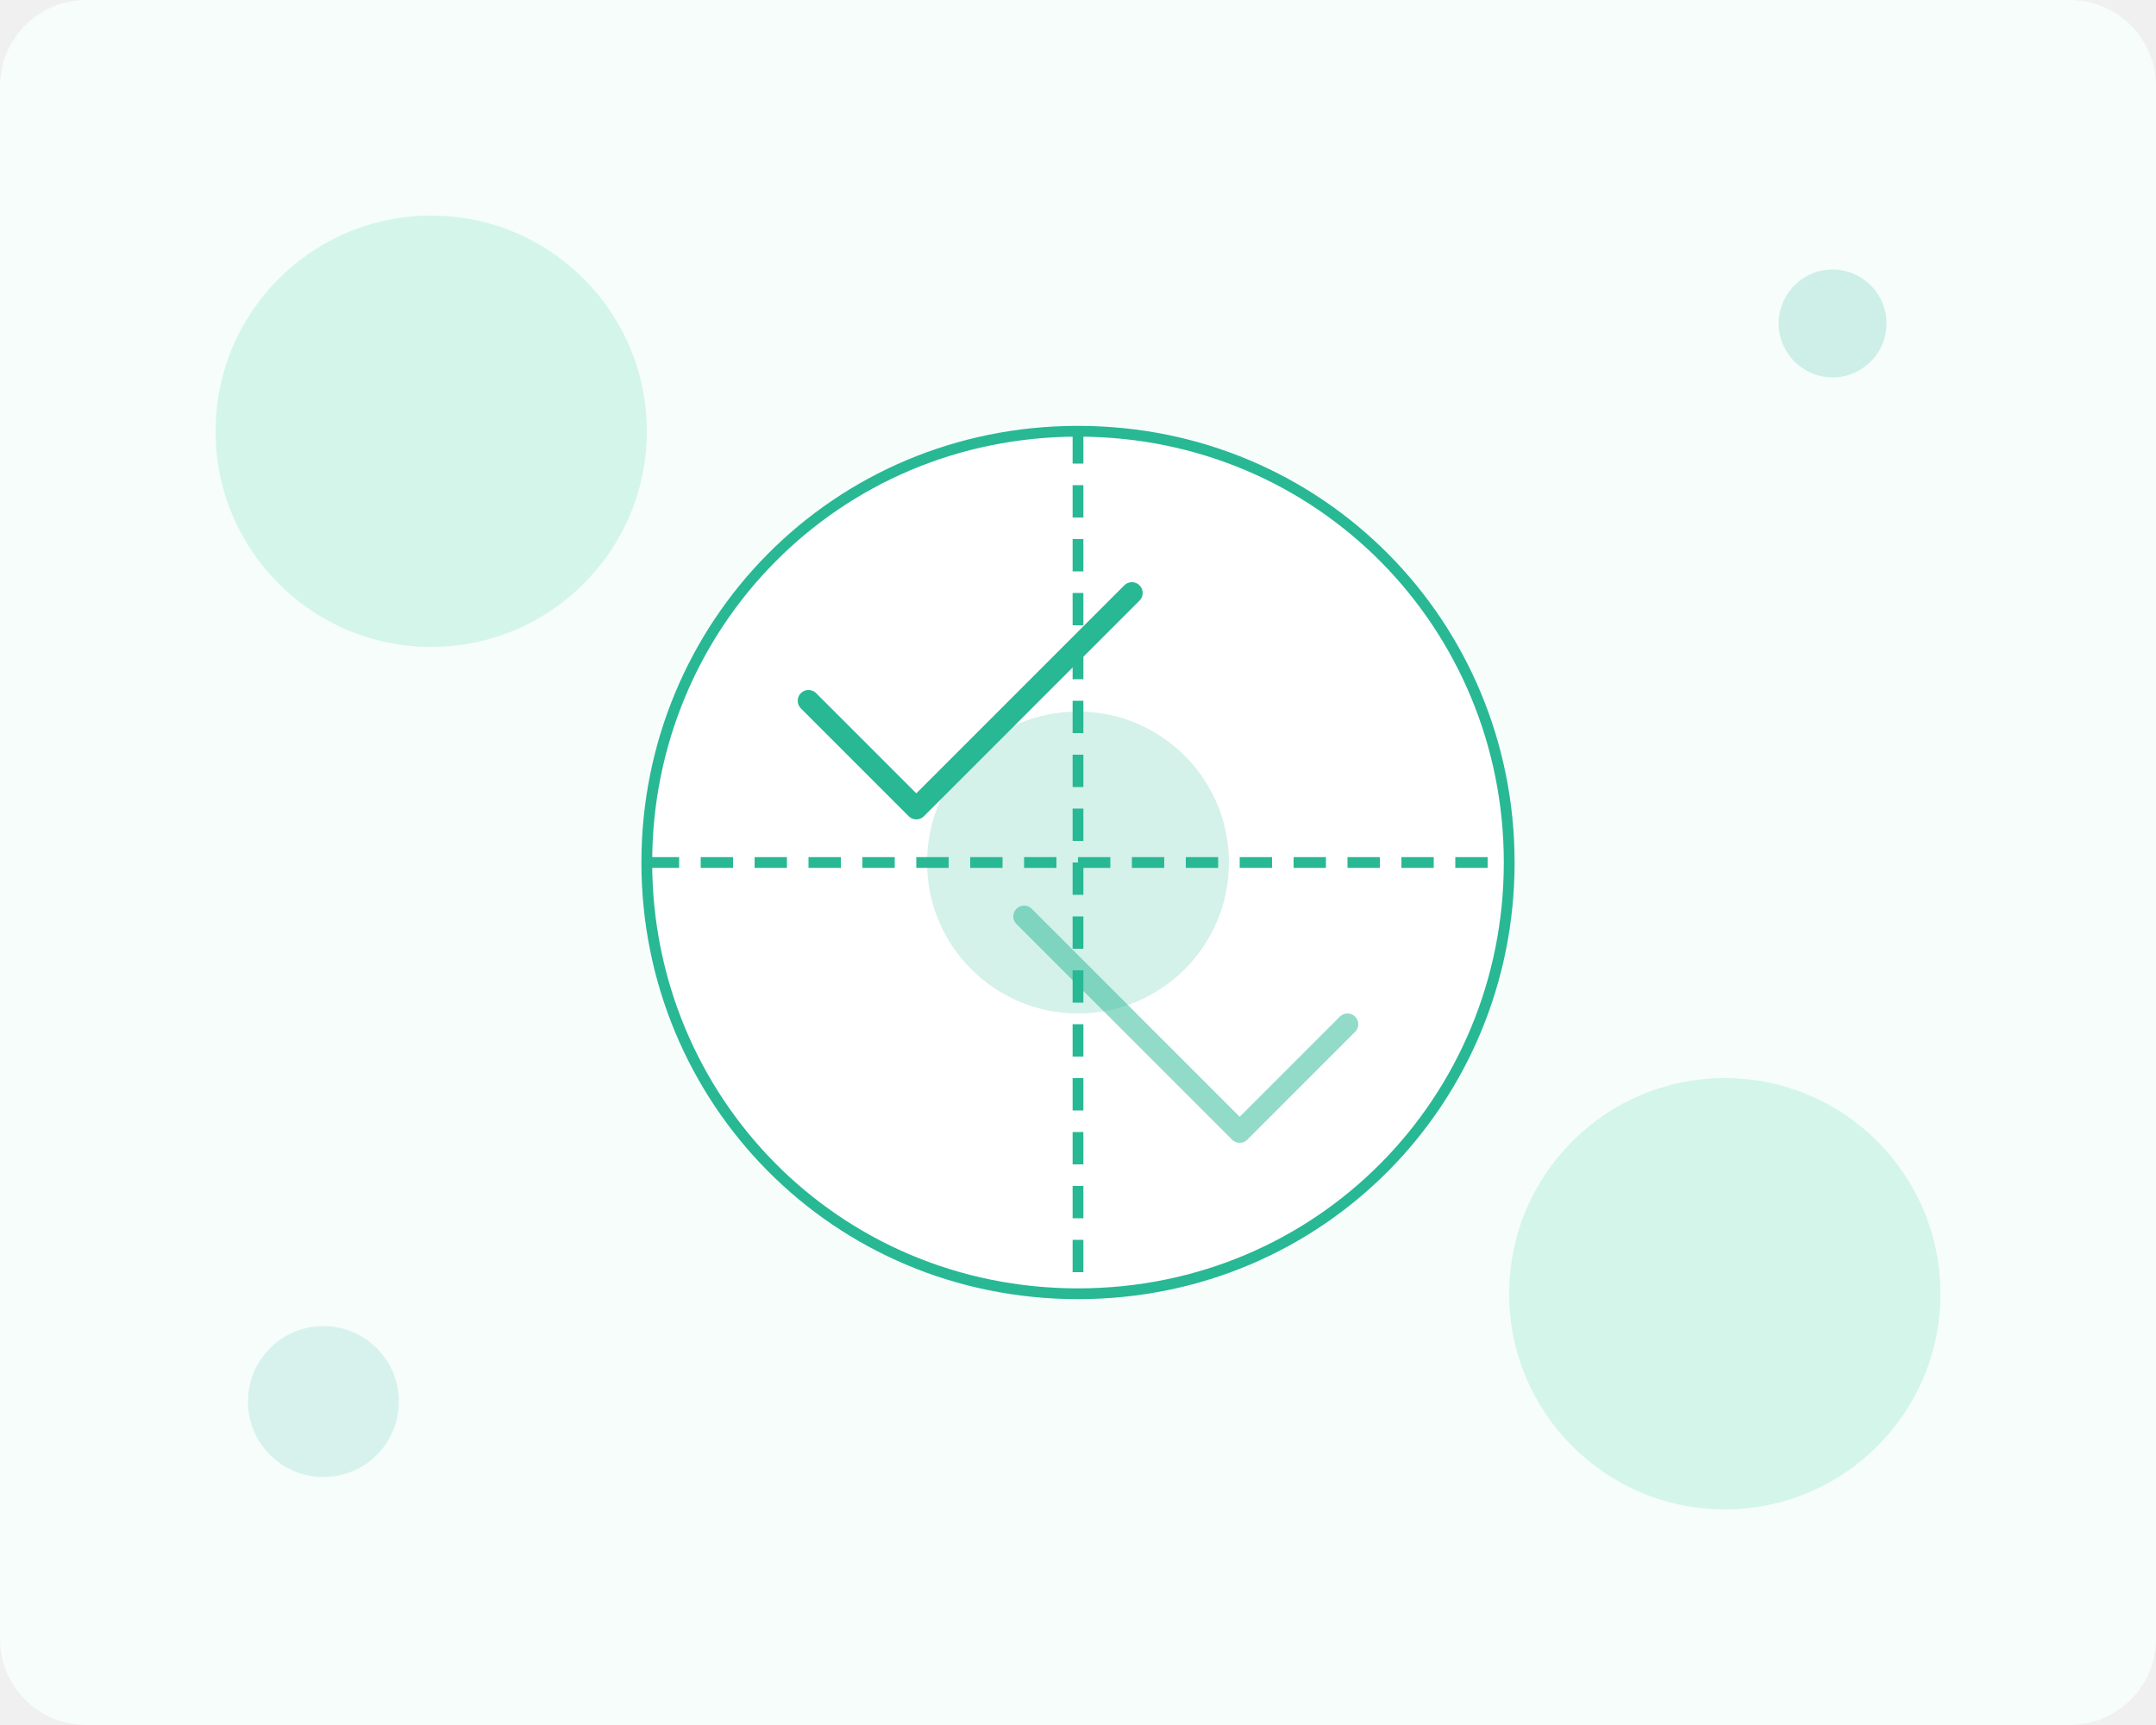
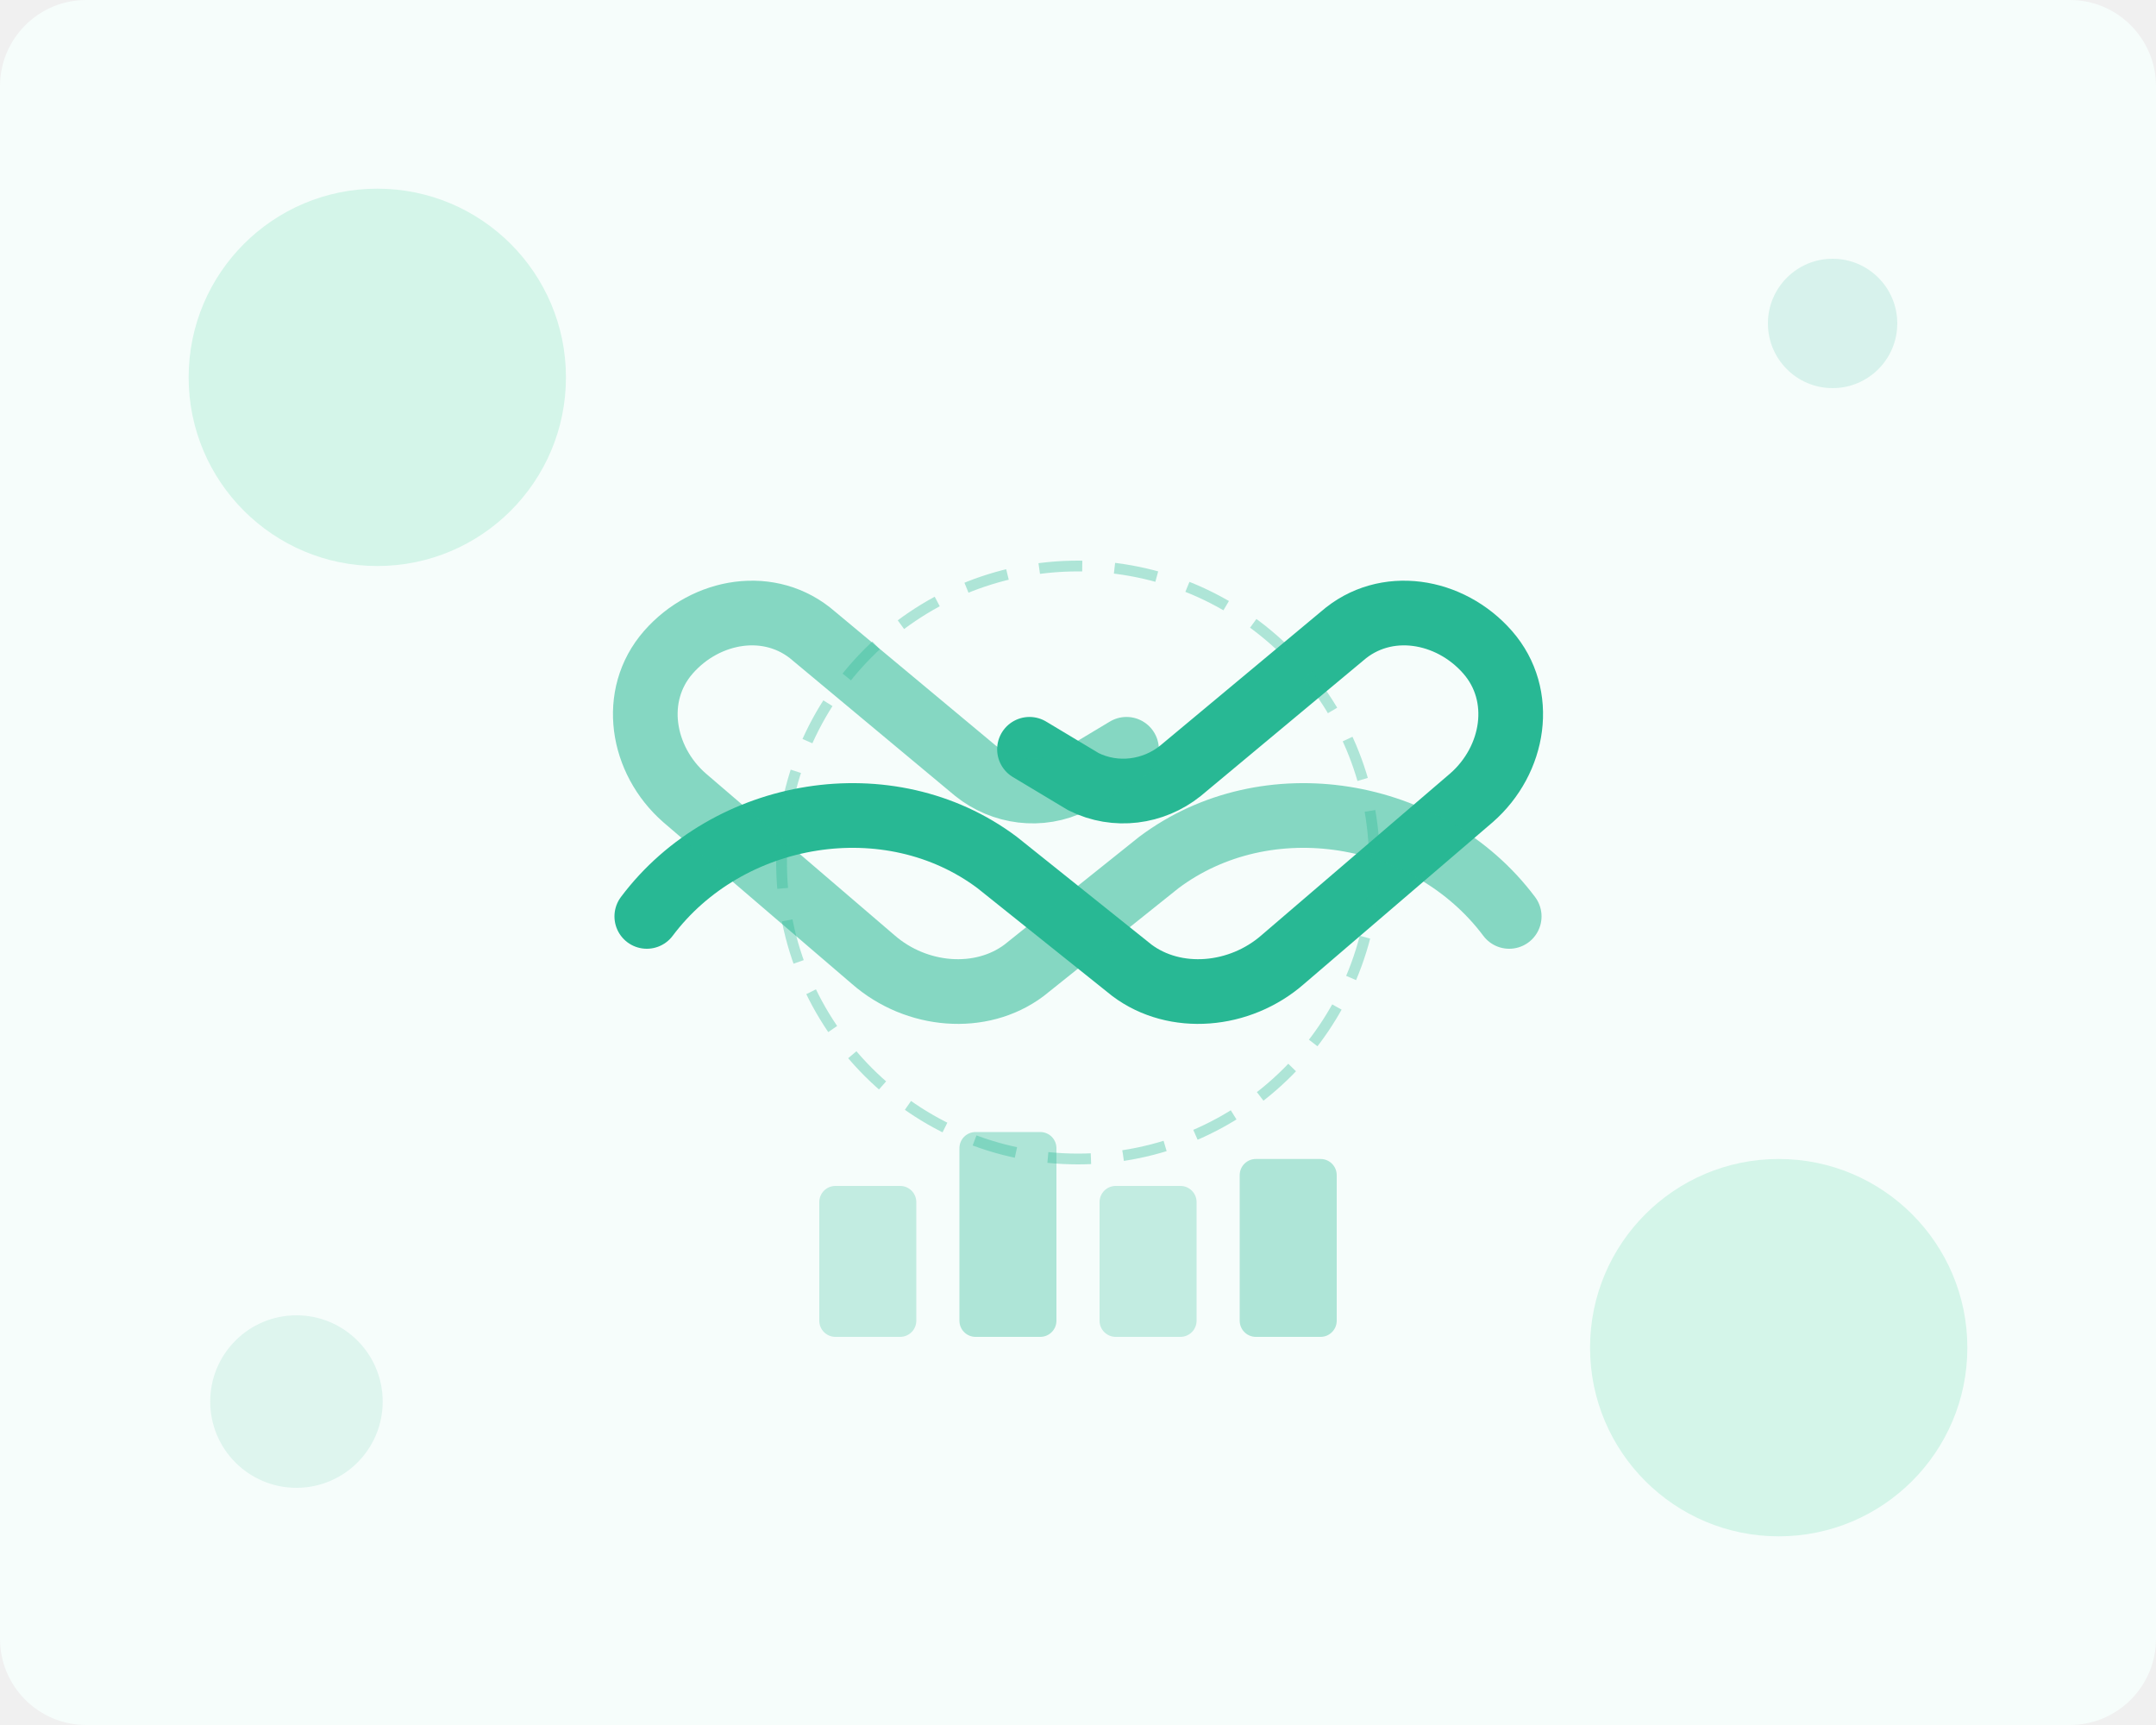
<svg xmlns="http://www.w3.org/2000/svg" viewBox="0 0 400 320" fill="none">
  <rect width="400" height="320" fill="#f6fdfb" rx="16" />
-   <circle cx="80" cy="80" r="40" fill="#d4f5e9" />
-   <circle cx="320" cy="240" r="40" fill="#d4f5e9" />
-   <path d="M120 160c0-44 35-80 80-80s80 36 80 80c0 44-35 80-80 80s-80-36-80-80z" fill="#fff" stroke="#28b894" stroke-width="2" />
-   <circle cx="200" cy="160" r="28" fill="#28b894" opacity="0.2" />
-   <path d="M120 160h160" stroke="#28b894" stroke-width="2" stroke-dasharray="6 4" />
-   <path d="M200 80v160" stroke="#28b894" stroke-width="2" stroke-dasharray="6 4" />
-   <path d="M150 130l20 20 40-40" stroke="#28b894" stroke-width="4" stroke-linecap="round" stroke-linejoin="round" />
-   <path d="M250 190l-20 20-40-40" stroke="#28b894" stroke-width="4" stroke-linecap="round" stroke-linejoin="round" opacity="0.5" />
-   <circle cx="340" cy="60" r="10" fill="#28b894" opacity="0.2" />
-   <circle cx="60" cy="260" r="14" fill="#28b894" opacity="0.15" />
+   <circle cx="70" cy="70" r="35" fill="#d4f5e9" />
+   <circle cx="330" cy="250" r="35" fill="#d4f5e9" />
+   <circle cx="340" cy="60" r="12" fill="#28b894" opacity="0.15" />
+   <circle cx="55" cy="260" r="16" fill="#28b894" opacity="0.12" />
+   <path d="M120 170c15-20 45-25 65-10l25 20c8 6 20 5 28-2l35-30c8-7 10-19 3-27-7-8-19-10-27-3l-30 25c-5 4-12 5-18 2l-10-6" stroke="#28b894" stroke-width="12" stroke-linecap="round" stroke-linejoin="round" />
+   <path d="M280 170c-15-20-45-25-65-10l-25 20c-8 6-20 5-28-2l-35-30c-8-7-10-19-3-27 7-8 19-10 27-3l30 25c5 4 12 5 18 2l10-6" stroke="#28b894" stroke-width="12" stroke-linecap="round" stroke-linejoin="round" opacity="0.55" />
+   <circle cx="200" cy="160" r="55" stroke="#28b894" stroke-width="2" stroke-dasharray="8 6" opacity="0.35" />
+   <rect x="152" y="220" width="18" height="28" rx="3" fill="#28b894" opacity="0.25" />
+   <rect x="178" y="210" width="18" height="38" rx="3" fill="#28b894" opacity="0.35" />
+   <rect x="204" y="220" width="18" height="28" rx="3" fill="#28b894" opacity="0.25" />
+   <rect x="230" y="215" width="18" height="33" rx="3" fill="#28b894" opacity="0.35" />
</svg>
